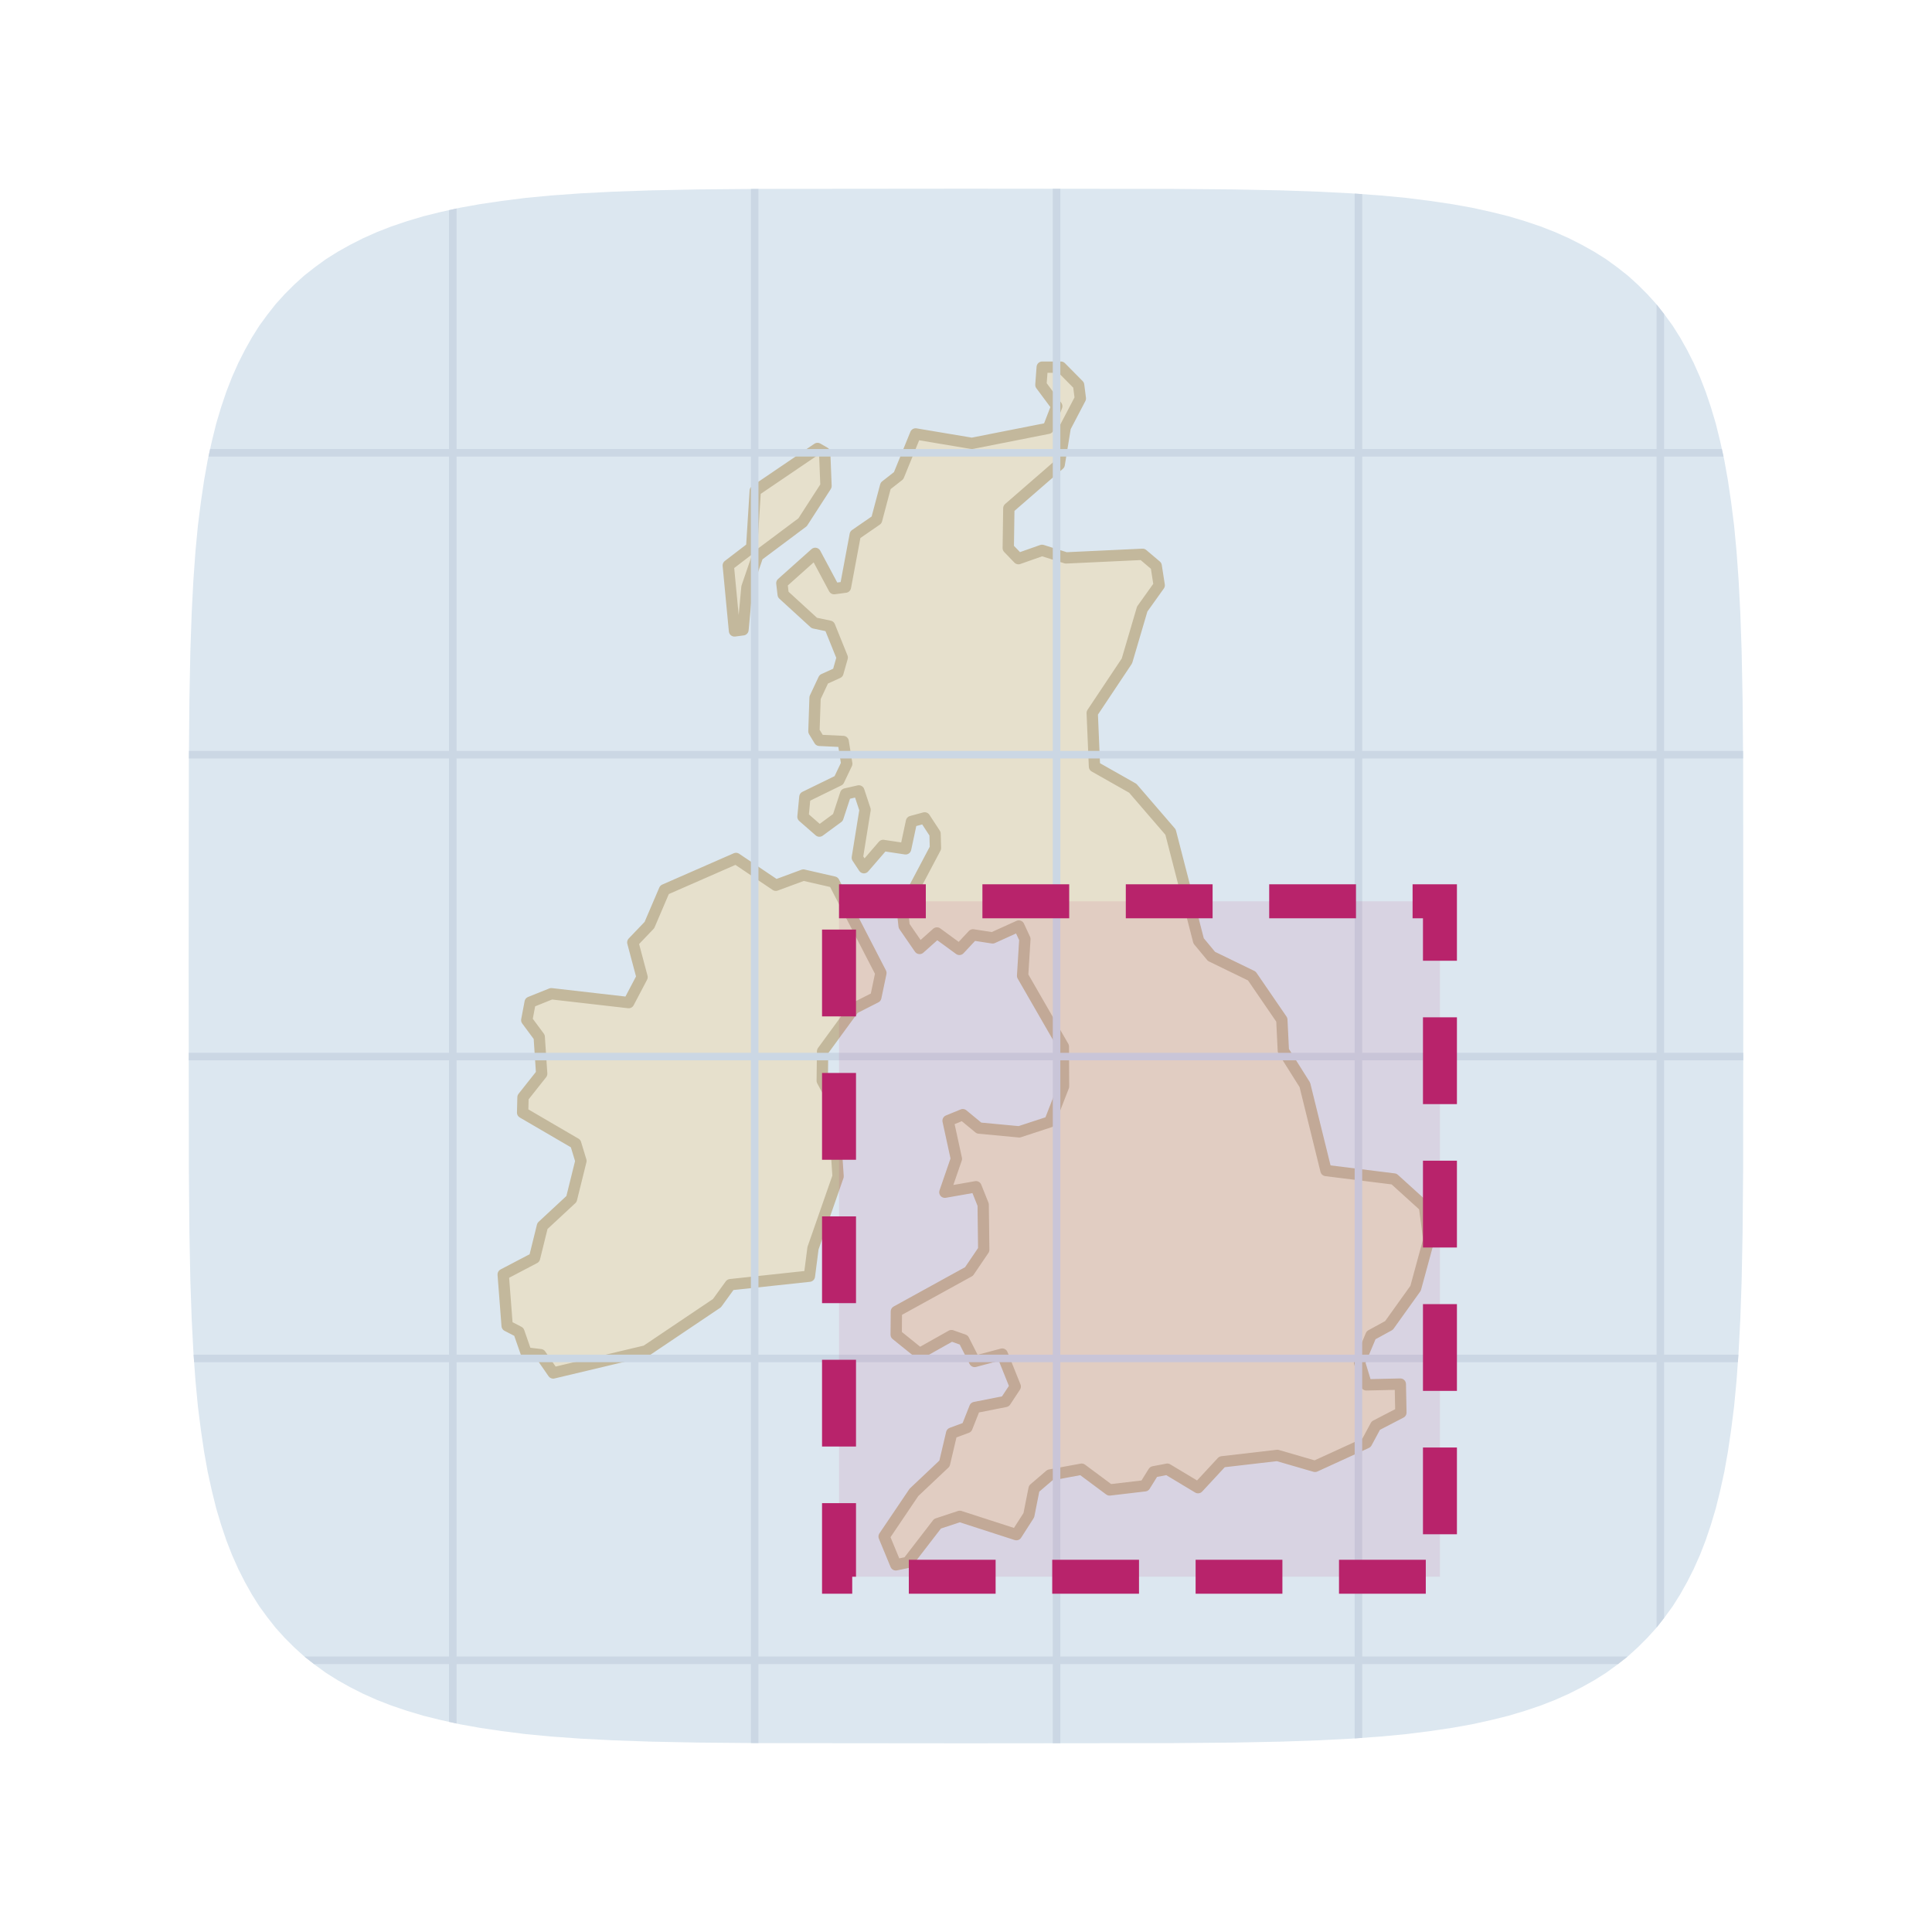
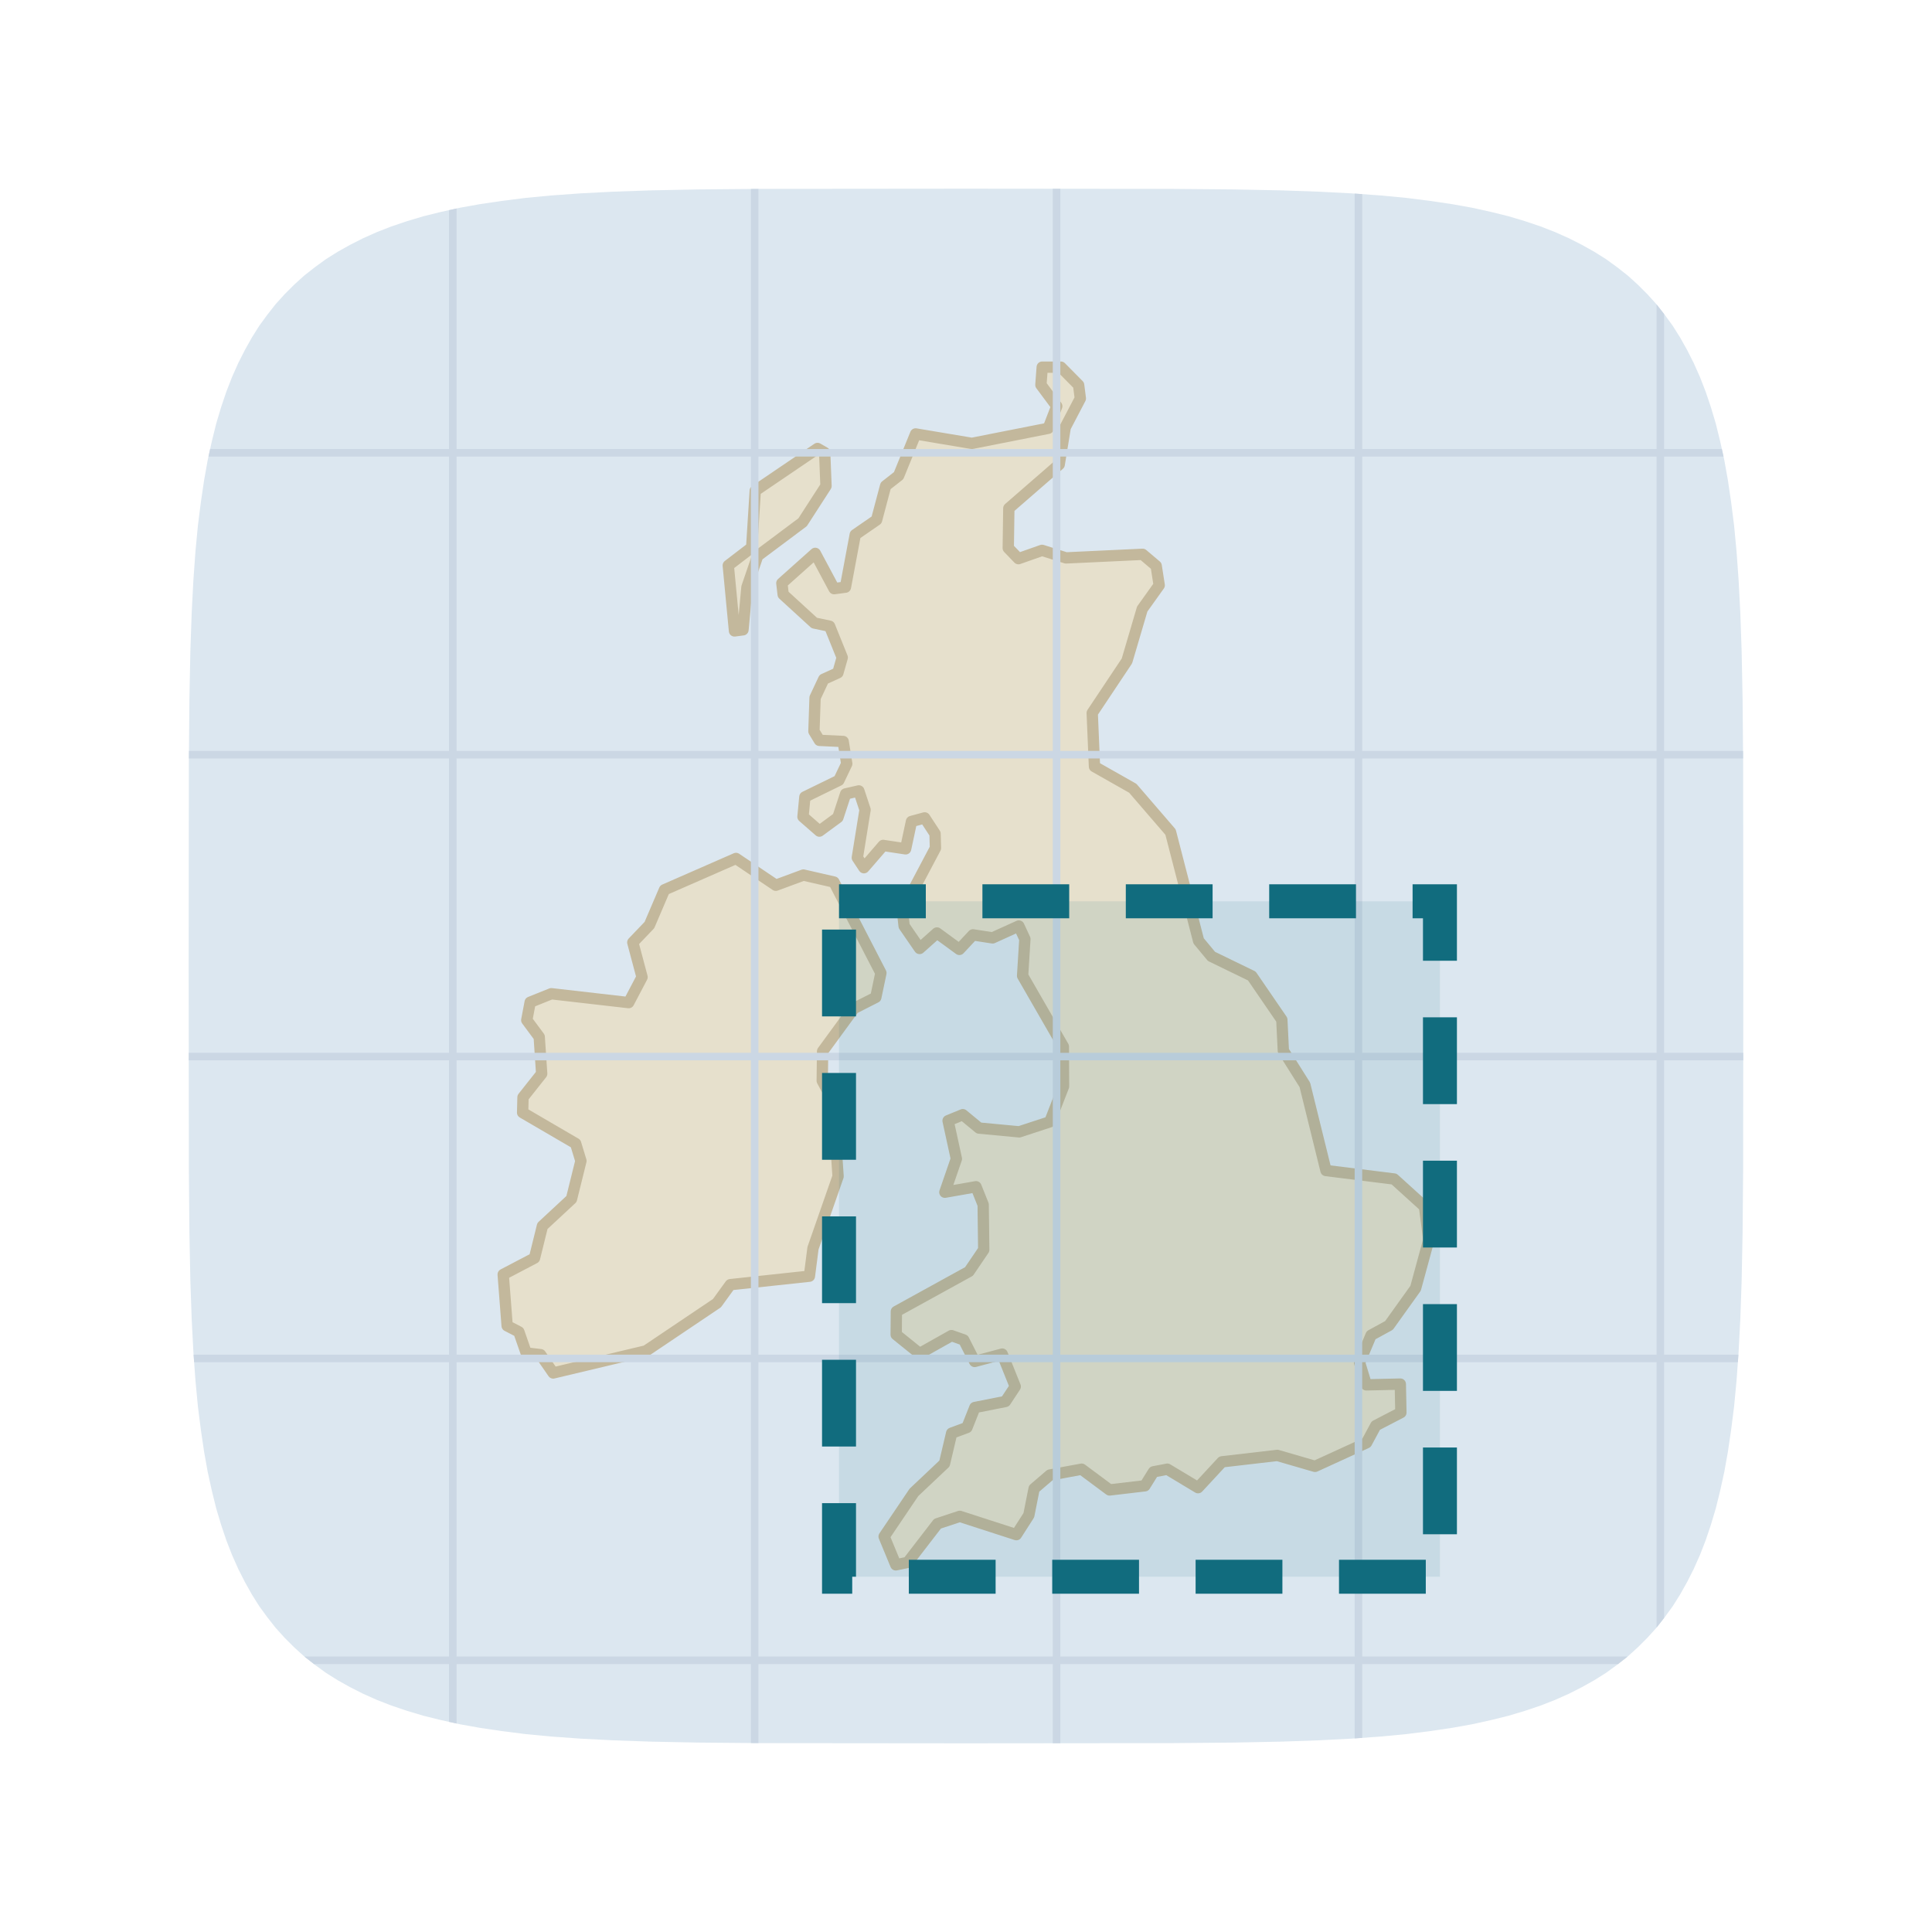
<svg xmlns="http://www.w3.org/2000/svg" xmlns:xlink="http://www.w3.org/1999/xlink" viewBox="0 0 1024 1024" width="1024" height="1024">
  <defs>
    <path id="squircle" d="M 924.0 512.0 L 923.9 619.7 L 923.6 654.0 L 923.1 679.0 L 922.4 699.2 L 921.5 716.5 L 920.4 731.8 L 919.1 745.5 L 917.5 758.1 L 915.8 769.6 L 913.9 780.2 L 911.7 790.2 L 909.4 799.5 L 906.8 808.2 L 904.0 816.5 L 901.0 824.2 L 897.7 831.6 L 894.2 838.5 L 890.5 845.1 L 886.6 851.3 L 882.3 857.2 L 877.9 862.8 L 873.1 868.1 L 868.1 873.1 L 862.8 877.9 L 857.2 882.3 L 851.3 886.6 L 845.1 890.5 L 838.5 894.2 L 831.6 897.7 L 824.2 901.0 L 816.5 904.0 L 808.2 906.8 L 799.5 909.4 L 790.2 911.7 L 780.2 913.9 L 769.6 915.8 L 758.1 917.5 L 745.5 919.1 L 731.8 920.4 L 716.5 921.5 L 699.2 922.4 L 679.0 923.1 L 654.0 923.6 L 619.7 923.9 L 512.0 924.0 L 404.3 923.9 L 370.0 923.6 L 345.0 923.1 L 324.8 922.4 L 307.5 921.5 L 292.2 920.4 L 278.5 919.1 L 265.9 917.5 L 254.4 915.8 L 243.8 913.9 L 233.8 911.7 L 224.5 909.4 L 215.8 906.8 L 207.5 904.0 L 199.8 901.0 L 192.4 897.7 L 185.5 894.2 L 178.9 890.5 L 172.7 886.6 L 166.8 882.3 L 161.2 877.9 L 155.9 873.1 L 150.9 868.1 L 146.1 862.8 L 141.7 857.2 L 137.4 851.3 L 133.5 845.1 L 129.8 838.5 L 126.3 831.6 L 123.0 824.2 L 120.0 816.5 L 117.2 808.2 L 114.6 799.5 L 112.3 790.2 L 110.1 780.2 L 108.2 769.6 L 106.5 758.1 L 104.9 745.5 L 103.6 731.8 L 102.5 716.5 L 101.6 699.2 L 100.9 679.0 L 100.4 654.0 L 100.1 619.7 L 100.0 512.0 L 100.1 404.3 L 100.4 370.0 L 100.9 345.0 L 101.6 324.8 L 102.5 307.5 L 103.6 292.2 L 104.9 278.5 L 106.5 265.9 L 108.2 254.4 L 110.1 243.8 L 112.3 233.8 L 114.6 224.5 L 117.2 215.8 L 120.0 207.5 L 123.0 199.8 L 126.3 192.4 L 129.8 185.5 L 133.5 178.9 L 137.4 172.7 L 141.7 166.8 L 146.1 161.2 L 150.9 155.9 L 155.9 150.9 L 161.2 146.1 L 166.8 141.7 L 172.7 137.4 L 178.9 133.5 L 185.5 129.8 L 192.4 126.3 L 199.8 123.0 L 207.5 120.0 L 215.8 117.2 L 224.5 114.6 L 233.8 112.3 L 243.8 110.1 L 254.4 108.2 L 265.9 106.5 L 278.5 104.9 L 292.2 103.6 L 307.5 102.5 L 324.8 101.6 L 345.0 100.9 L 370.0 100.4 L 404.3 100.1 L 512.0 100.0 L 619.7 100.1 L 654.0 100.4 L 679.0 100.9 L 699.2 101.6 L 716.5 102.5 L 731.8 103.6 L 745.5 104.9 L 758.1 106.5 L 769.6 108.2 L 780.2 110.1 L 790.2 112.3 L 799.5 114.6 L 808.2 117.2 L 816.5 120.0 L 824.2 123.0 L 831.6 126.3 L 838.5 129.8 L 845.1 133.5 L 851.3 137.4 L 857.2 141.7 L 862.8 146.1 L 868.1 150.9 L 873.1 155.9 L 877.9 161.2 L 882.3 166.8 L 886.6 172.7 L 890.5 178.9 L 894.2 185.5 L 897.7 192.4 L 901.0 199.8 L 904.0 207.5 L 906.8 215.8 L 909.4 224.5 L 911.7 233.8 L 913.9 243.8 L 915.8 254.4 L 917.5 265.9 L 919.1 278.5 L 920.4 292.2 L 921.5 307.5 L 922.4 324.8 L 923.1 345.0 L 923.6 370.0 L 923.9 404.3 Z" />
    <clipPath id="tile">
      <use xlink:href="#squircle" />
    </clipPath>
  </defs>
  <g clip-path="url(#tile)">
    <g>
      <rect x="0" y="0" width="1024" height="1024" fill="#DCE7F0" />
      <path d="M432.1 293.3L442.1 312.0L448.1 311.2L453.3 283.4L464.6 275.6L469.4 257.5L476.3 252.1L485.3 230.0L515.1 235.0L555.6 227.0L560.1 215.3L551.7 204.0L552.4 194.6L562.3 194.6L571.7 204.1L572.6 211.2L564.6 226.5L561.4 246.2L534.7 269.4L534.4 290.5L539.8 296.1L552.3 291.7L565.0 295.7L605.6 293.8L612.8 299.9L614.4 310.2L605.4 322.8L597.3 350.3L578.9 377.9L580.1 406.3L600.4 417.8L620.4 441.0L635.3 498.7L642.1 506.9L663.5 517.3L679.4 540.5L680.2 556.9L691.6 575.0L702.8 620.4L738.9 624.9L755.0 639.5L757.3 657.1L750.3 682.8L736.2 702.5L726.7 707.7L720.6 722.2L724.2 734.0L742.2 733.6L742.5 748.7L729.2 755.6L724.3 764.7L697.0 777.2L677.0 771.4L647.7 774.8L635.0 788.5L618.7 778.7L611.4 780.1L606.8 787.5L588.1 789.7L573.3 778.7L556.5 781.8L548.1 789.0L545.3 803.1L538.7 813.4L508.7 803.7L496.9 807.6L481.1 828.1L474.8 829.4L468.6 814.4L484.4 791.0L500.6 775.7L504.4 759.6L512.5 756.6L516.7 746.0L532.9 742.8L538.1 734.9L531.2 717.7L516.6 721.6L510.8 710.2L504.3 707.9L487.4 717.4L475.0 707.4L475.1 695.1L513.6 673.9L521.4 662.4L521.1 638.5L517.3 629.0L500.8 631.9L506.9 614.2L502.5 594.0L510.3 590.8L518.9 597.9L540.2 599.9L556.4 594.6L563.7 575.8L563.6 554.7L542.0 517.2L543.2 497.7L540.0 490.8L526.1 497.1L515.7 495.5L508.5 503.2L496.6 494.5L487.4 502.7L479.2 490.8L478.3 482.6L495.8 449.5L495.6 441.9L490.1 433.5L483.1 435.4L480.0 449.9L468.1 448.1L457.9 459.9L454.4 454.6L458.5 429.2L455.2 419.2L448.2 420.8L444.1 433.3L434.3 440.5L425.6 432.9L426.6 422.4L444.6 413.6L448.8 404.8L446.9 393.0L434.3 392.4L431.4 387.6L432.0 369.8L436.6 360.0L444.1 356.6L446.4 348.5L439.7 331.9L431.6 330.2L415.1 315.1L414.4 309.1L432.1 293.3ZM266.7 675.5L283.3 666.8L287.5 649.8L302.9 635.5L307.9 615.3L305.1 606.1L277.0 589.7L277.2 581.6L287.1 569.1L285.8 549.6L279.2 540.7L281.0 531.2L292.2 526.7L333.2 531.4L340.3 517.9L335.4 499.5L344.2 490.3L352.2 471.6L390.1 455.0L411.2 469.2L425.8 463.8L442.0 467.5L466.9 515.7L464.2 528.6L452.6 534.5L436.0 557.2L435.8 572.8L441.5 583.4L444.2 623.5L430.9 661.6L429.0 676.4L387.1 680.9L380.0 690.7L342.4 716.0L293.2 727.7L286.5 718.0L278.9 717.1L275.0 705.9L268.8 702.7L266.7 675.5ZM386.0 299.7L398.4 290.2L400.3 260.1L433.3 237.7L437.1 239.9L437.8 257.6L425.4 276.8L401.6 294.6L395.9 311.2L393.8 333.8L389.3 334.4L386.0 299.7Z" fill="#E6E0CC" stroke="#C3B89C" stroke-width="6" stroke-linejoin="round" fill-rule="evenodd" />
      <path d="M80 0V1024M240 0V1024M400 0V1024M560 0V1024M720 0V1024M880 0V1024M0 80H1024M0 240H1024M0 400H1024M0 560H1024M0 720H1024M0 880H1024" stroke="#CBD7E4" stroke-width="4" fill="none" />
-       <rect x="444.7" y="477.7" width="318.5" height="358.0" fill="rgba(184,35,107,0.10)" stroke="#B8236B" stroke-width="18" stroke-dasharray="46 30" />
+       <rect x="444.7" y="477.7" width="318.5" height="358.0" fill="rgba(17,108,126,0.10)" stroke="#116C7E" stroke-width="18" stroke-dasharray="46 30" />
    </g>
  </g>
</svg>
